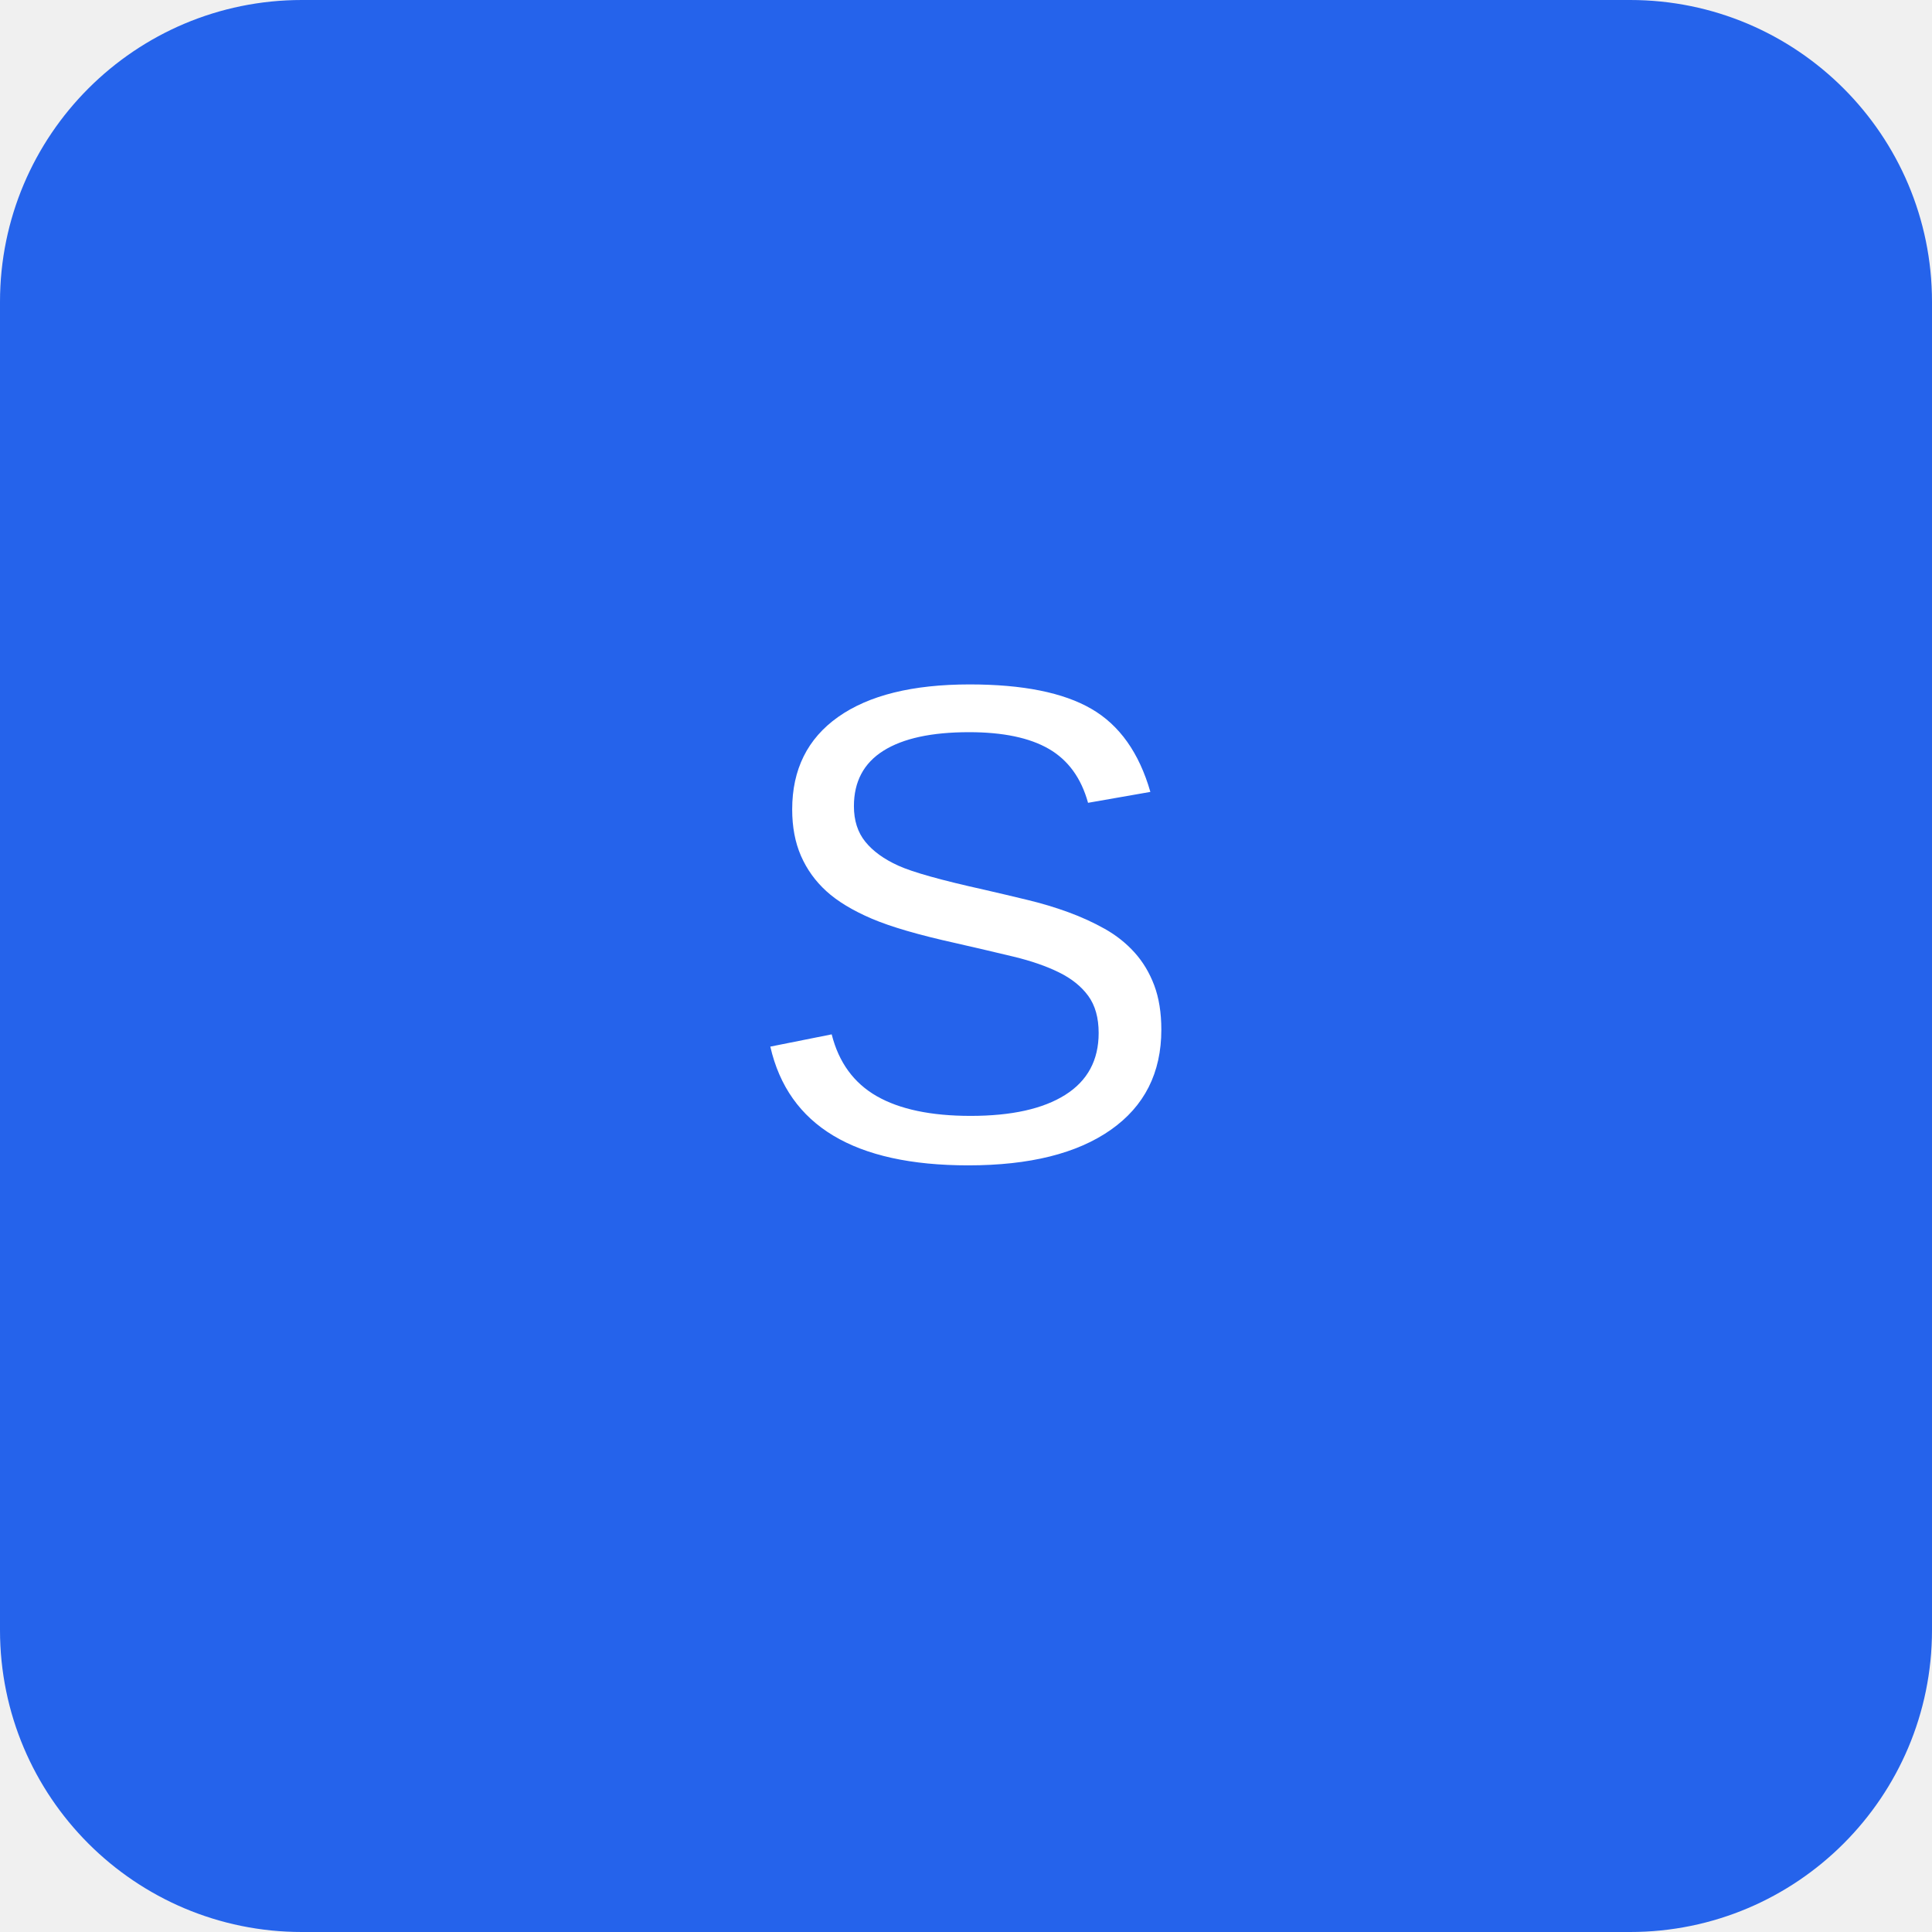
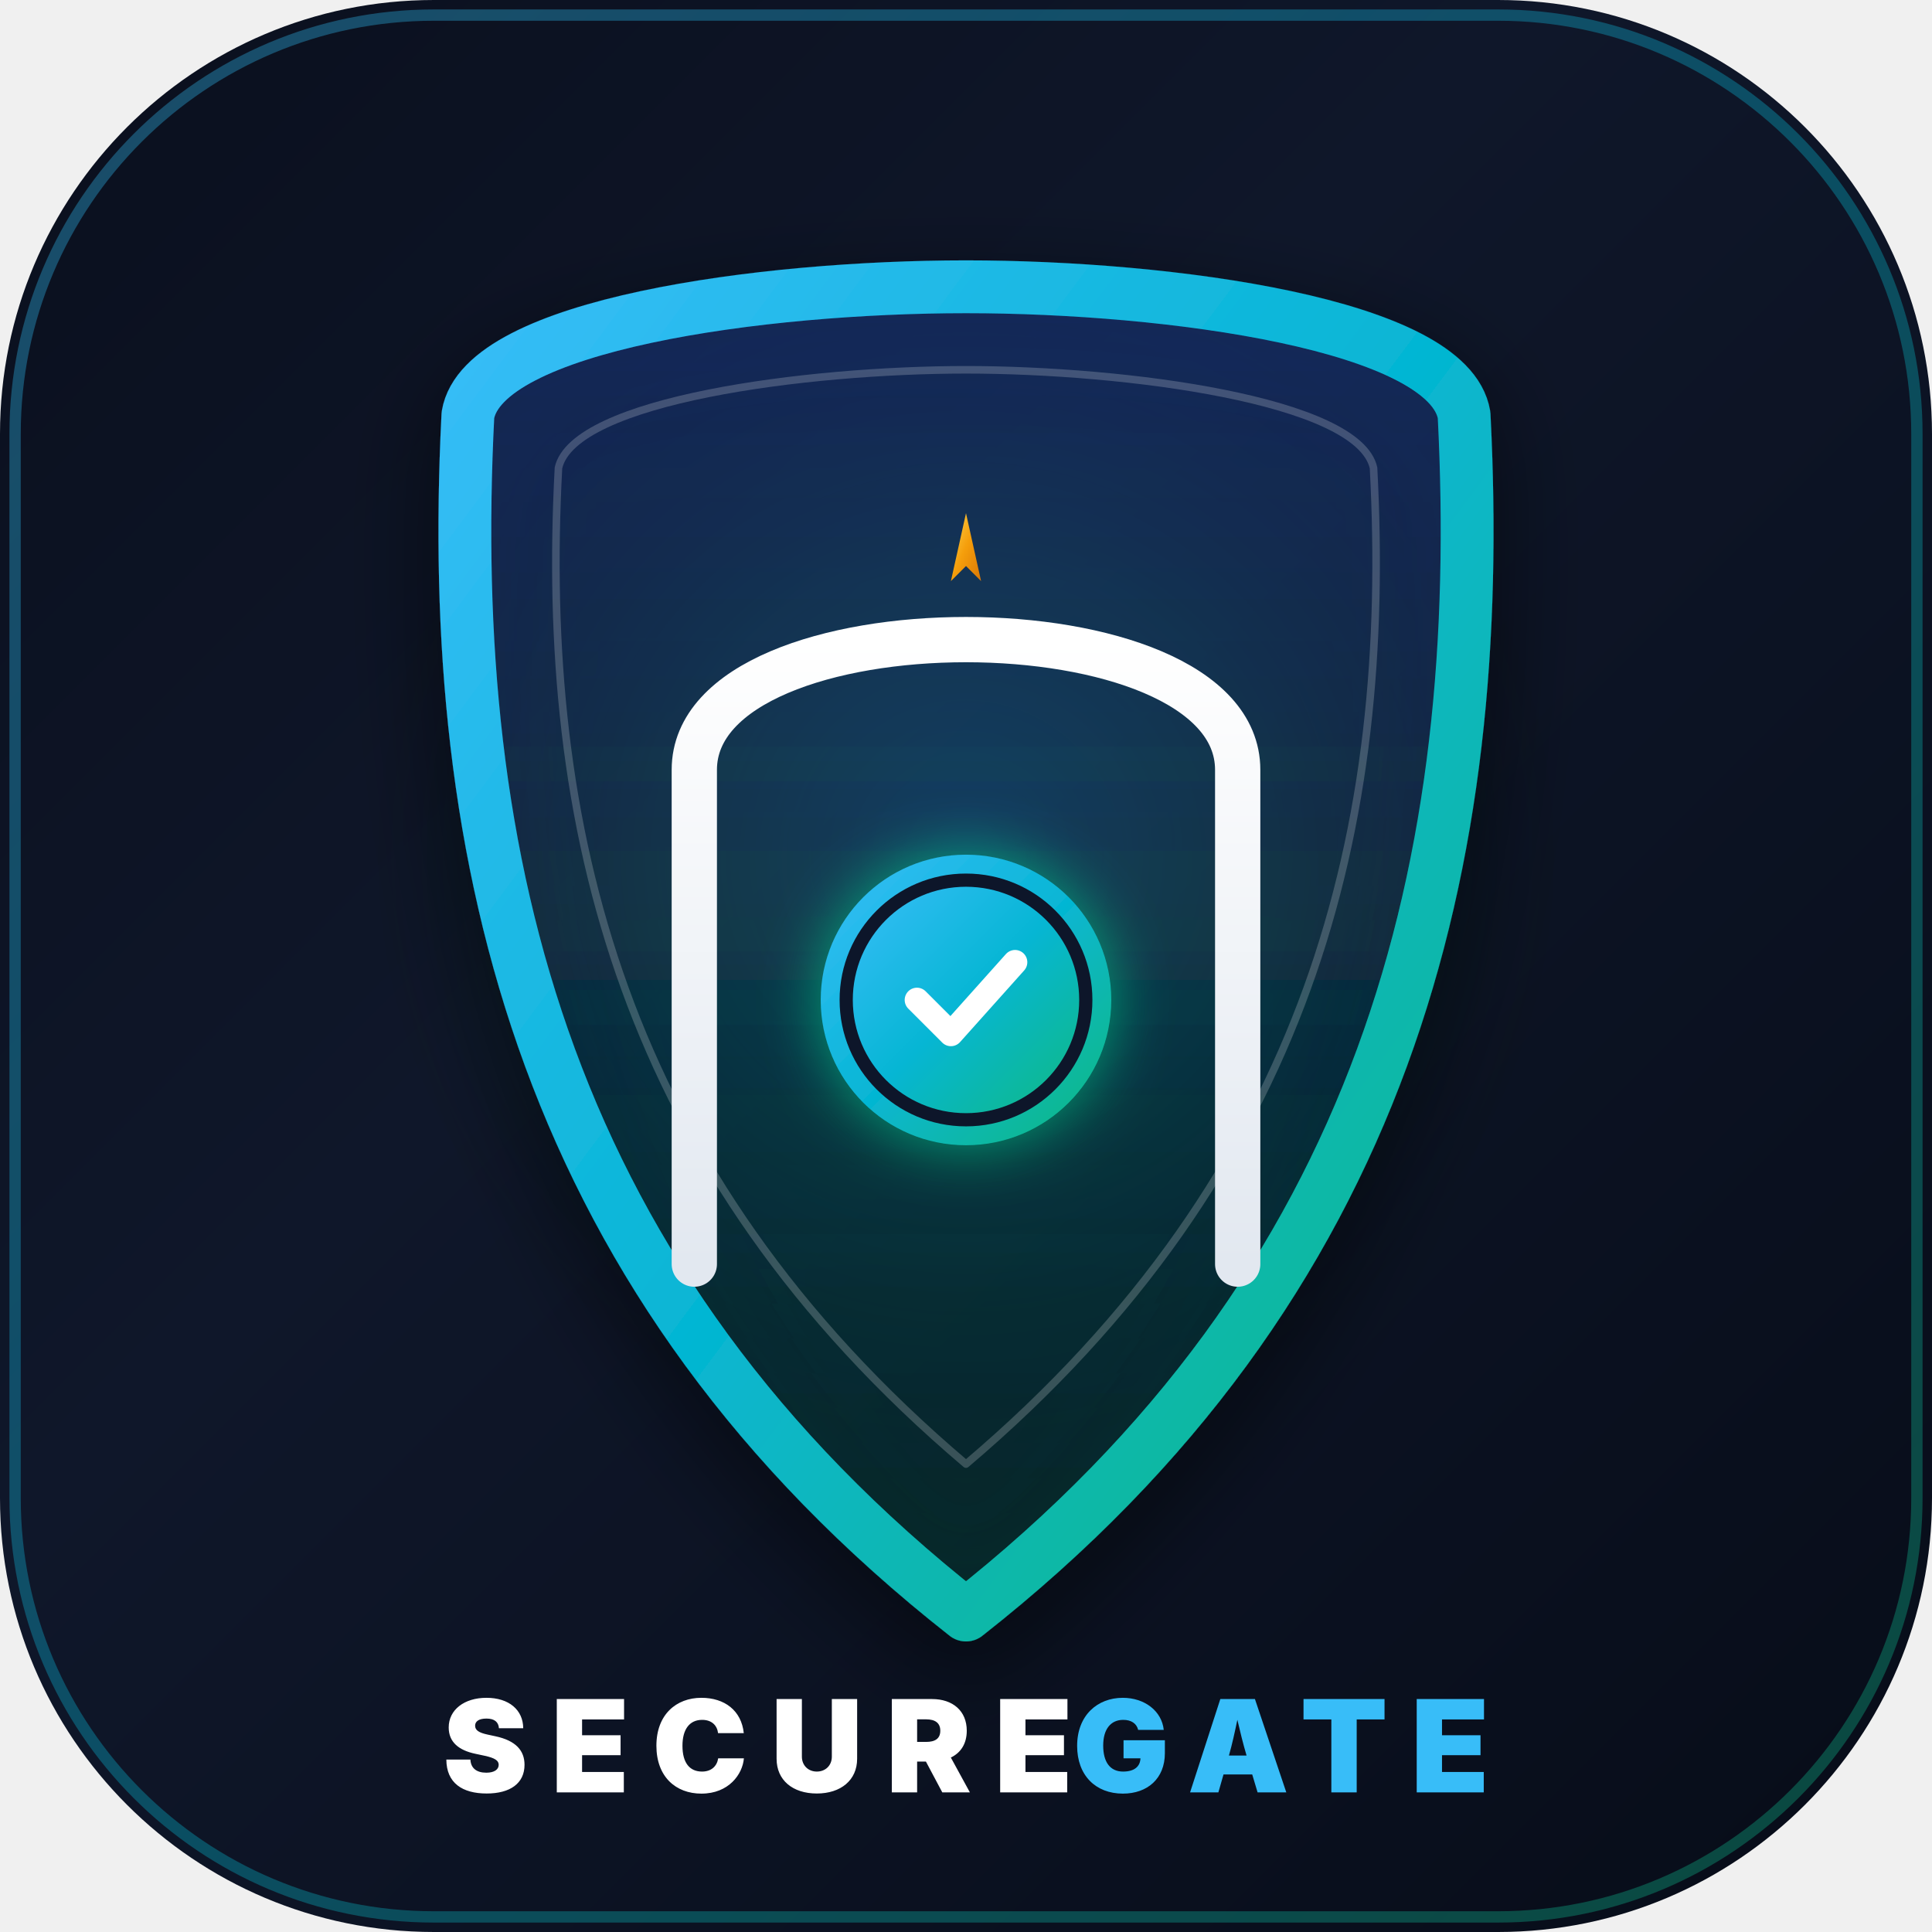
- <svg xmlns="http://www.w3.org/2000/svg" width="512" height="512" viewBox="0 0 512 512">
-   <rect width="512" height="512" rx="80" fill="#2563eb" />
-   <text x="50%" y="50%" dominant-baseline="middle" text-anchor="middle" font-size="180" fill="white" font-family="Arial, sans-serif">
-     S
+ <svg xmlns="http://www.w3.org/2000/svg" viewBox="0 0 512 512" width="512" height="512">
+   <defs>
+     <linearGradient id="bgGrad" x1="0%" y1="0%" x2="100%" y2="100%">
+       <stop offset="0%" stop-color="#0A0F1D" />
+       <stop offset="40%" stop-color="#0F172A" />
+       <stop offset="100%" stop-color="#070C18" />
+     </linearGradient>
+     <linearGradient id="borderGrad" x1="0%" y1="0%" x2="100%" y2="100%">
+       <stop offset="0%" stop-color="#38BDF8" />
+       <stop offset="50%" stop-color="#06B6D4" />
+       <stop offset="100%" stop-color="#10B981" />
+     </linearGradient>
+     <linearGradient id="shieldFill" x1="0%" y1="0%" x2="0%" y2="100%">
+       <stop offset="0%" stop-color="#1E3A8A" stop-opacity="0.45" />
+       <stop offset="100%" stop-color="#064E3B" stop-opacity="0.3" />
+     </linearGradient>
+     <linearGradient id="goldGrad" x1="0%" y1="0%" x2="100%" y2="100%">
+       <stop offset="0%" stop-color="#FCD34D" />
+       <stop offset="50%" stop-color="#F59E0B" />
+       <stop offset="100%" stop-color="#D97706" />
+     </linearGradient>
+     <linearGradient id="gateGrad" x1="0%" y1="0%" x2="0%" y2="100%">
+       <stop offset="0%" stop-color="#FFFFFF" />
+       <stop offset="100%" stop-color="#E2E8F0" />
+     </linearGradient>
+     <radialGradient id="centerGlow" cx="50%" cy="45%" r="45%">
+       <stop offset="0%" stop-color="#0EA5E9" stop-opacity="0.35" />
+       <stop offset="50%" stop-color="#10B981" stop-opacity="0.15" />
+       <stop offset="100%" stop-color="#000000" stop-opacity="0" />
+     </radialGradient>
+     <filter id="shadow" x="-20%" y="-20%" width="140%" height="140%">
+       <feDropShadow dx="0" dy="8" stdDeviation="12" flood-color="#000000" flood-opacity="0.6" />
+     </filter>
+     <filter id="glow" x="-30%" y="-30%" width="160%" height="160%">
+       <feDropShadow dx="0" dy="0" stdDeviation="8" flood-color="#10B981" flood-opacity="0.8" />
+     </filter>
+   </defs>
+   <rect width="512" height="512" rx="115" fill="url(#bgGrad)" />
+   <rect width="504" height="504" x="4" y="4" rx="111" fill="none" stroke="url(#borderGrad)" stroke-width="3" stroke-opacity="0.35" />
+   <circle cx="256" cy="245" r="180" fill="url(#centerGlow)" />
+   <path d="M 256,76             C 310,76 384,86 388,110             C 394,228 368,340 256,428             C 144,340 118,228 124,110             C 128,86 202,76 256,76 Z" fill="url(#shieldFill)" stroke="url(#borderGrad)" stroke-width="14" stroke-linejoin="round" filter="url(#shadow)" />
+   <path d="M 256,98             C 298,98 360,106 364,124             C 369,218 348,310 256,388             C 164,310 143,218 148,124             C 152,106 214,98 256,98 Z" fill="none" stroke="#FFFFFF" stroke-width="2" stroke-opacity="0.2" stroke-linejoin="round" />
+   <path d="M 184,335 L 184,204 C 184,158 328,158 328,204 L 328,335" fill="none" stroke="url(#gateGrad)" stroke-width="12" stroke-linecap="round" stroke-linejoin="round" />
+   <path d="M 166,342 L 346,342" stroke="url(#borderGrad)" stroke-width="8" stroke-linecap="round" />
+   <line x1="216" y1="192" x2="216" y2="335" stroke="url(#gateGrad)" stroke-width="5" stroke-linecap="round" stroke-opacity="0.85" />
+   <line x1="296" y1="192" x2="296" y2="335" stroke="url(#gateGrad)" stroke-width="5" stroke-linecap="round" stroke-opacity="0.85" />
+   <line x1="186" y1="230" x2="326" y2="230" stroke="url(#gateGrad)" stroke-width="5" stroke-linecap="round" stroke-opacity="0.7" />
+   <path d="M 256,136 L 260,154 L 256,150 L 252,154 Z" fill="url(#goldGrad)" />
+   <circle cx="256" cy="265" r="36" fill="#0F172A" stroke="url(#borderGrad)" stroke-width="5" filter="url(#glow)" />
+   <circle cx="256" cy="265" r="30" fill="url(#borderGrad)" />
+   <path d="M 243,265 L 252,274 L 269,255" fill="none" stroke="#FFFFFF" stroke-width="6.5" stroke-linecap="round" stroke-linejoin="round" />
+   <text x="256" y="475" text-anchor="middle" font-family="'Inter', 'Segoe UI', system-ui, sans-serif" font-size="34" font-weight="900" letter-spacing="6" fill="#FFFFFF">
+     SECURE<tspan fill="#38BDF8">GATE</tspan>
  </text>
</svg>
